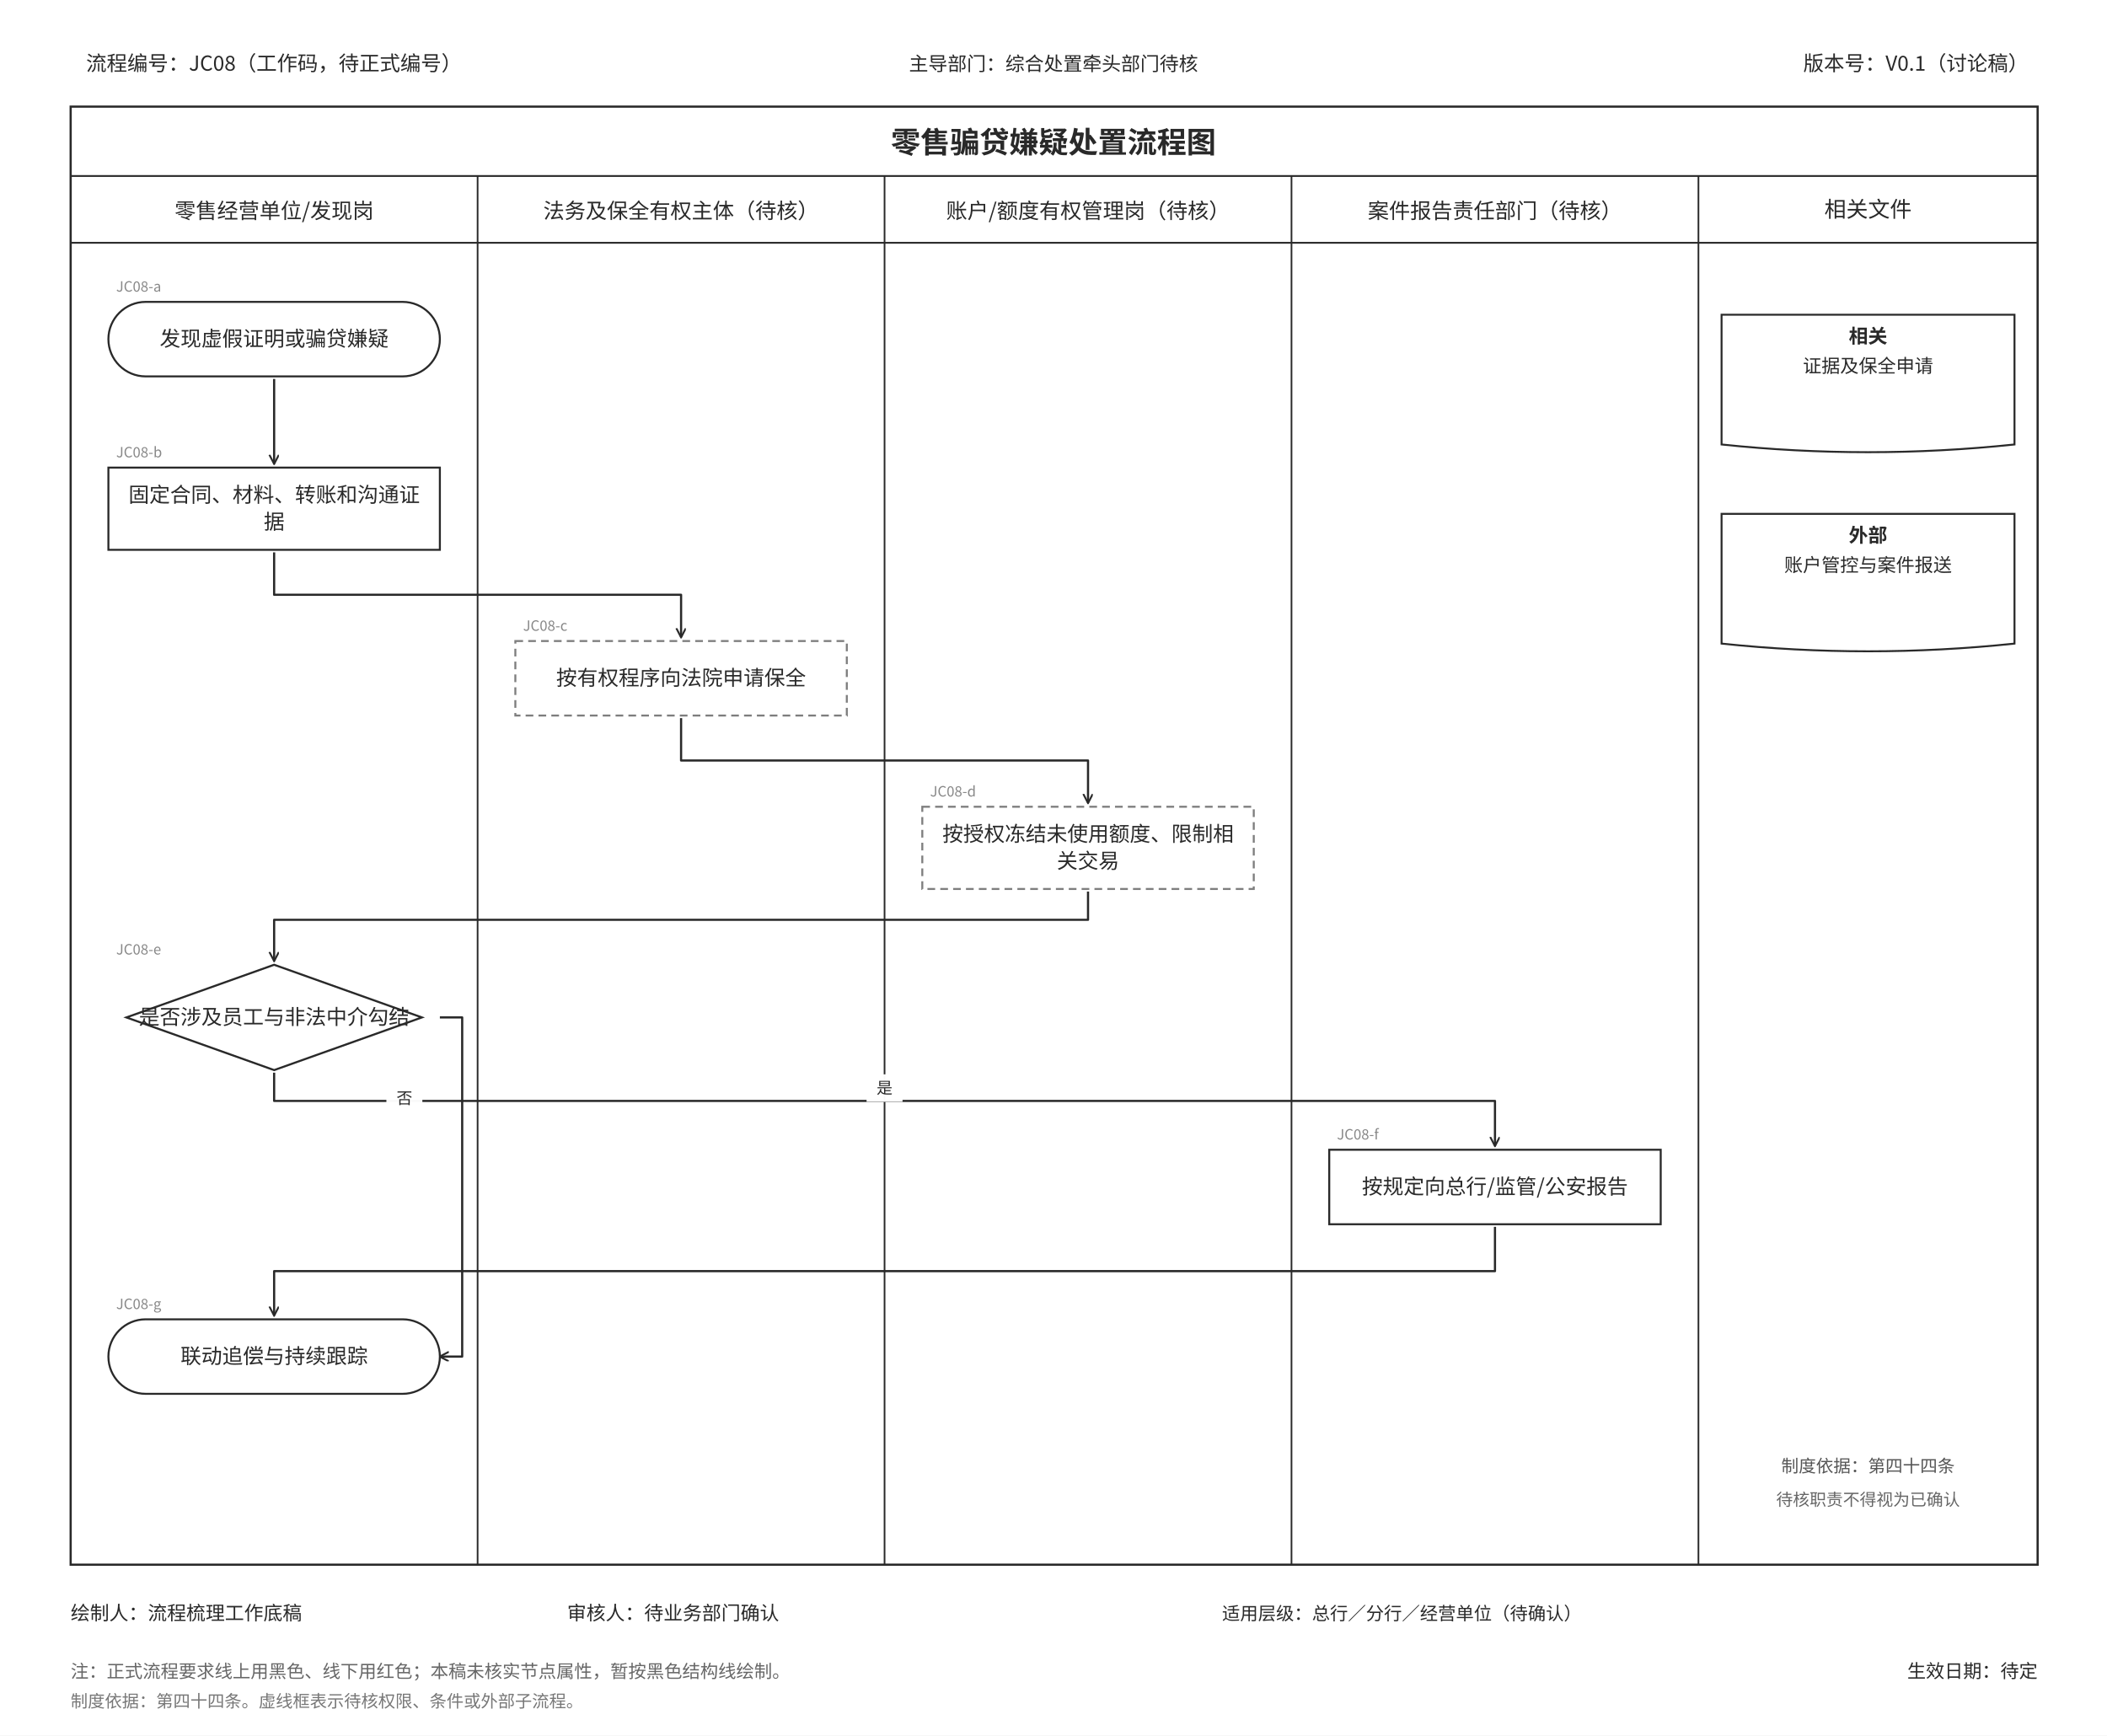
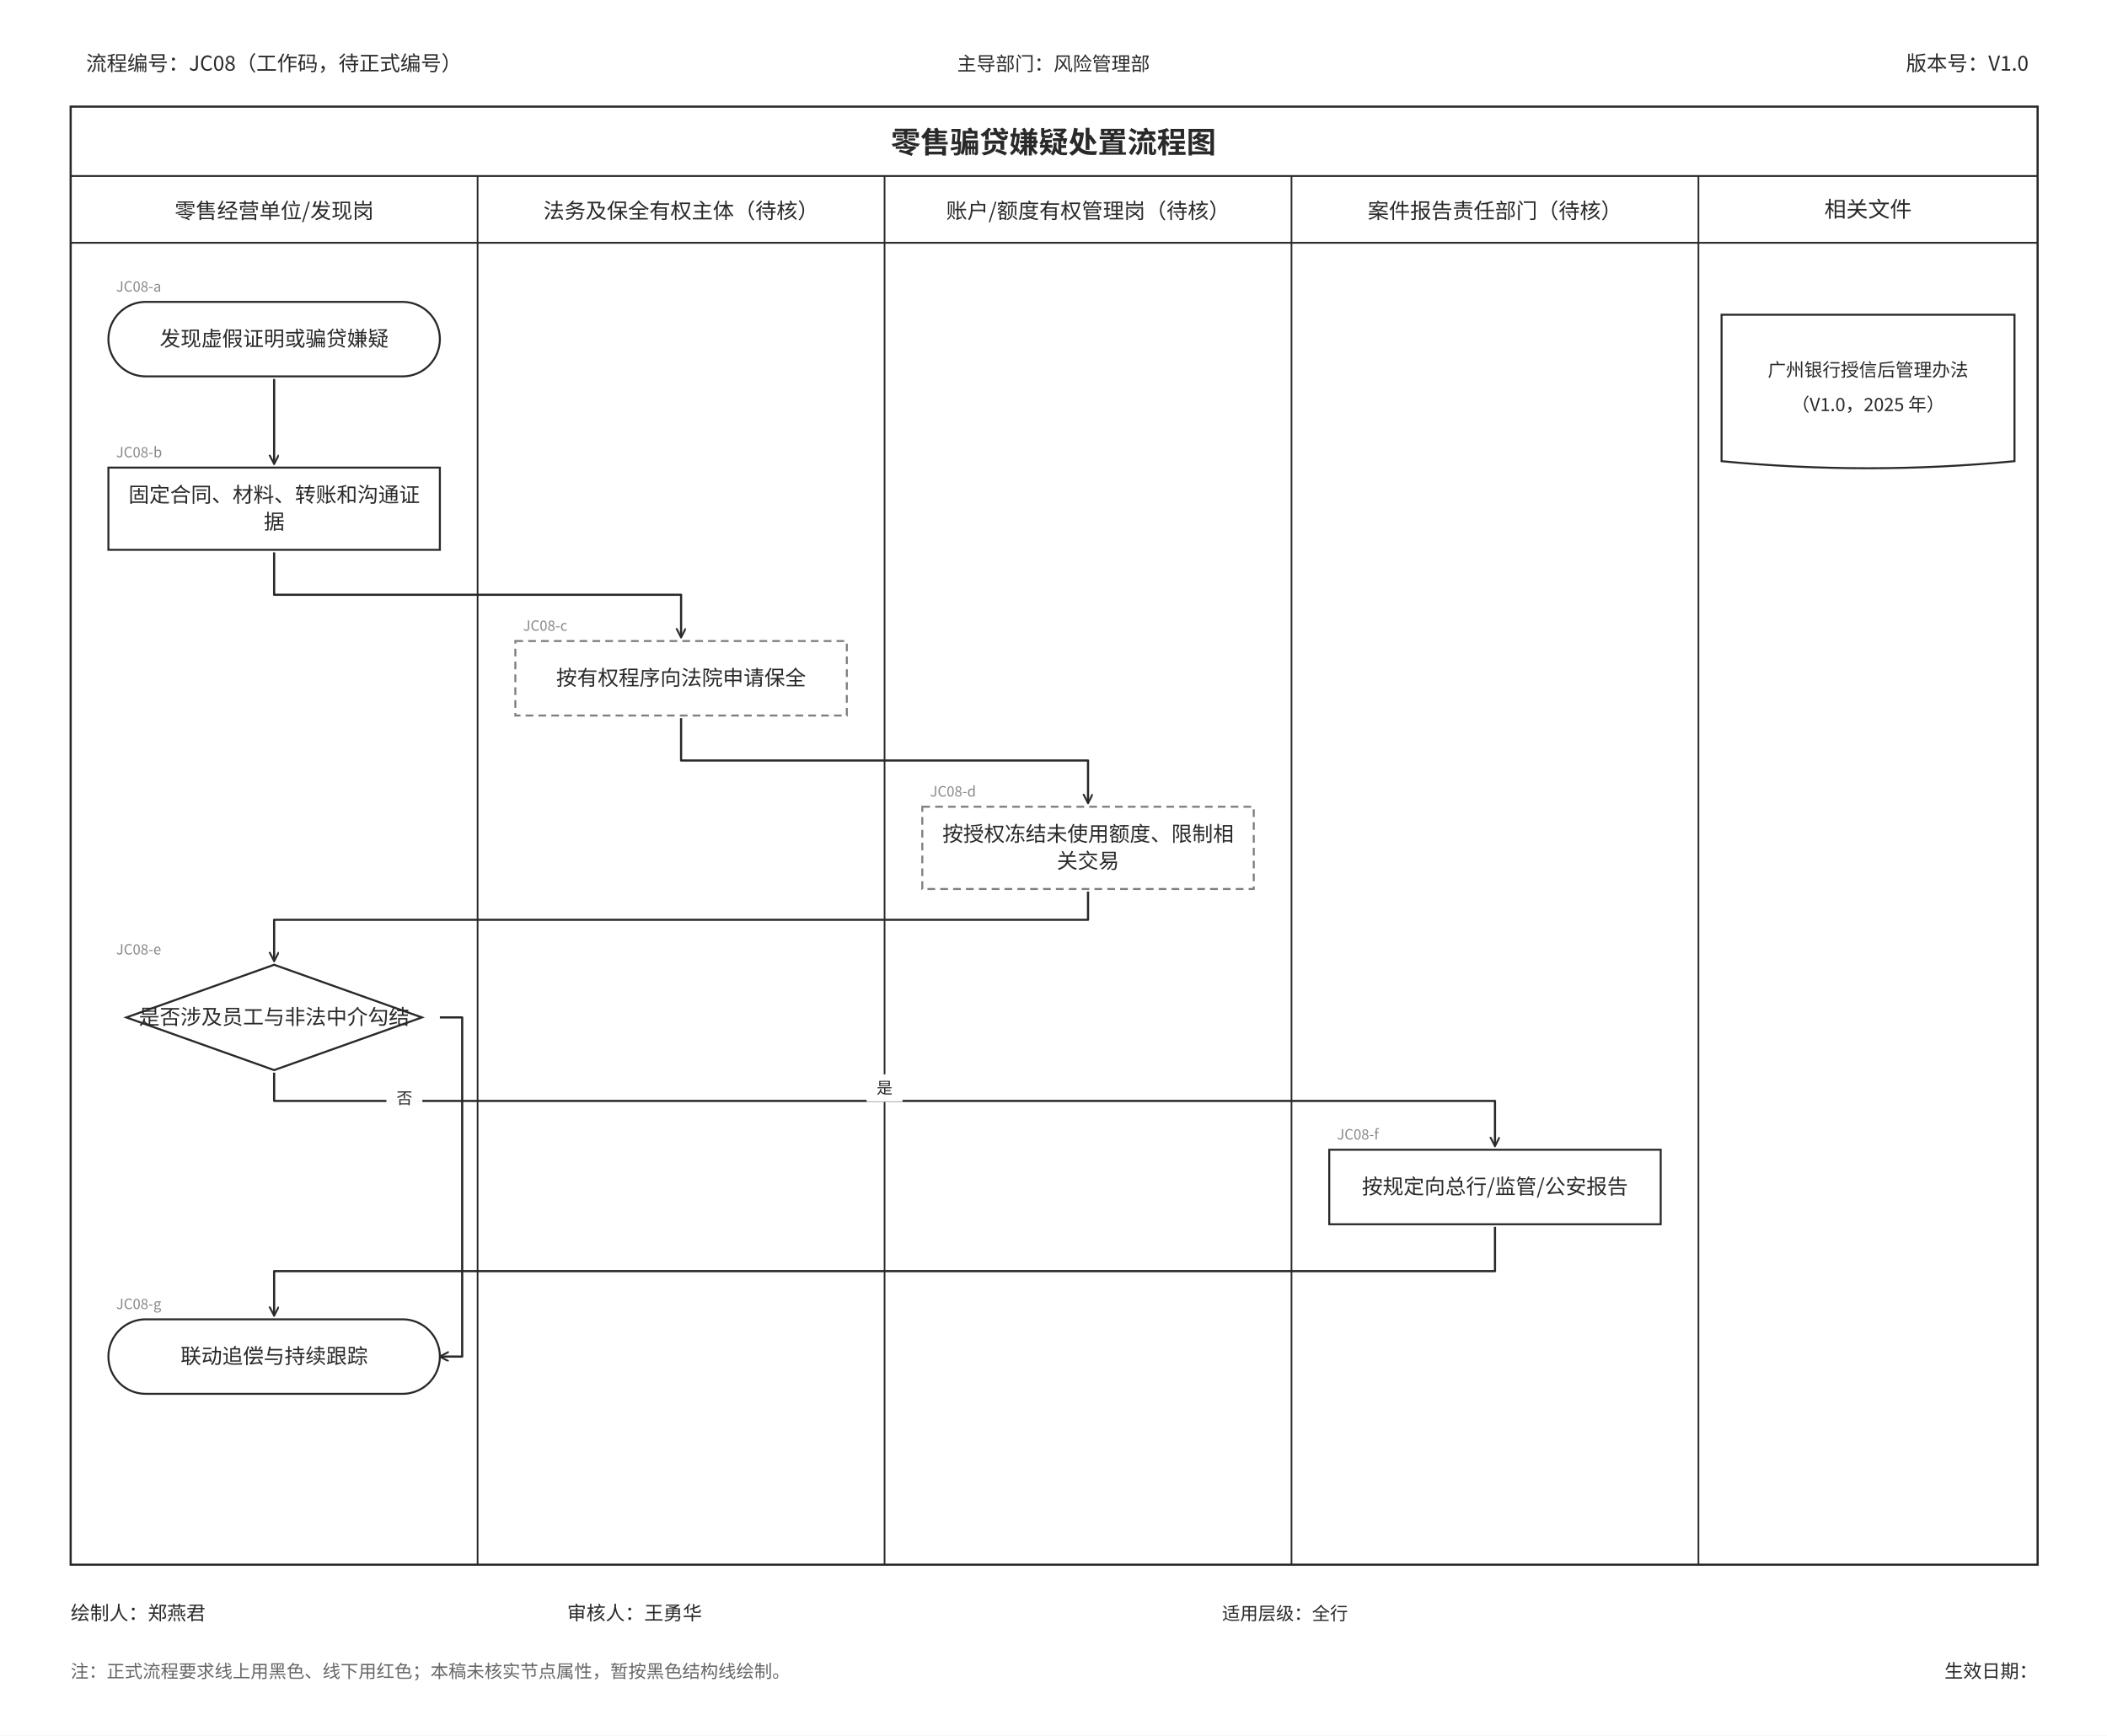
<svg xmlns="http://www.w3.org/2000/svg" width="1640" height="1351" viewBox="0 0 1640 1351">
  <defs>
    <marker id="arr" markerWidth="8" markerHeight="8" refX="7" refY="3.7" orient="auto" markerUnits="userSpaceOnUse">
      <path d="M0 0 L7.2 3.7 L0 7.4" stroke="#292929" stroke-width="1.45" fill="none" />
    </marker>
  </defs>
  <rect width="1640" height="1351" fill="white" />
  <text x="67.0" y="55.0" font-family="Noto Sans CJK SC,Microsoft YaHei,sans-serif" font-size="16" font-weight="400" fill="#292929" text-anchor="start">流程编号：JC08（工作码，待正式编号）</text>
-   <text x="820.0" y="55.0" font-family="Noto Sans CJK SC,Microsoft YaHei,sans-serif" font-size="15" font-weight="400" fill="#292929" text-anchor="middle">主导部门：综合处置牵头部门待核</text>
-   <text x="1579.0" y="55.0" font-family="Noto Sans CJK SC,Microsoft YaHei,sans-serif" font-size="16" font-weight="400" fill="#292929" text-anchor="end">版本号：V0.1（讨论稿）</text>
+   <text x="820.0" y="55.0" font-family="Noto Sans CJK SC,Microsoft YaHei,sans-serif" font-size="15" font-weight="400" fill="#292929" text-anchor="middle">主导部门：风险管理部</text>
+   <text x="1579.0" y="55.0" font-family="Noto Sans CJK SC,Microsoft YaHei,sans-serif" font-size="16" font-weight="400" fill="#292929" text-anchor="end">版本号：V1.0</text>
  <rect x="55" y="83" width="1531" height="1135" fill="white" stroke="#292929" stroke-width="1.7" />
  <path d="M 55 137 H 1586 M 55 189 H 1586" stroke="#292929" stroke-width="1.4" fill="none" />
  <text x="820.0" y="119.0" font-family="Noto Sans CJK SC,Microsoft YaHei,sans-serif" font-size="23" font-weight="600" fill="#292929" text-anchor="middle">零售骗贷嫌疑处置流程图</text>
  <text x="213.4" y="170.0" font-family="Noto Sans CJK SC,Microsoft YaHei,sans-serif" font-size="16.5" font-weight="400" fill="#292929" text-anchor="middle">零售经营单位/发现岗</text>
  <line x1="371.75" y1="137" x2="371.75" y2="1218" stroke="#292929" stroke-width="1.3" />
  <text x="530.1" y="170.0" font-family="Noto Sans CJK SC,Microsoft YaHei,sans-serif" font-size="16.5" font-weight="400" fill="#292929" text-anchor="middle">法务及保全有权主体（待核）</text>
  <line x1="688.5" y1="137" x2="688.5" y2="1218" stroke="#292929" stroke-width="1.3" />
  <text x="846.9" y="170.0" font-family="Noto Sans CJK SC,Microsoft YaHei,sans-serif" font-size="16.5" font-weight="400" fill="#292929" text-anchor="middle">账户/额度有权管理岗（待核）</text>
  <line x1="1005.25" y1="137" x2="1005.25" y2="1218" stroke="#292929" stroke-width="1.3" />
  <text x="1163.6" y="170.0" font-family="Noto Sans CJK SC,Microsoft YaHei,sans-serif" font-size="16.5" font-weight="400" fill="#292929" text-anchor="middle">案件报告责任部门（待核）</text>
  <line x1="1322" y1="137" x2="1322" y2="1218" stroke="#292929" stroke-width="1.3" />
  <text x="1454.0" y="169.0" font-family="Noto Sans CJK SC,Microsoft YaHei,sans-serif" font-size="17" font-weight="400" fill="#292929" text-anchor="middle">相关文件</text>
-   <path d="M 1340 245 L 1568 245 L 1568 346 Q 1454 358 1340 346 Z" fill="white" stroke="#292929" stroke-width="1.5" />
-   <text x="1454.0" y="267.0" font-family="Noto Sans CJK SC,Microsoft YaHei,sans-serif" font-size="15" font-weight="600" fill="#292929" text-anchor="middle">相关</text>
-   <text x="1454.0" y="290.0" font-family="Noto Sans CJK SC,Microsoft YaHei,sans-serif" font-size="14.5" font-weight="400" fill="#292929" text-anchor="middle">证据及保全申请</text>
-   <path d="M 1340 400 L 1568 400 L 1568 501 Q 1454 513 1340 501 Z" fill="white" stroke="#292929" stroke-width="1.5" />
-   <text x="1454.0" y="422.0" font-family="Noto Sans CJK SC,Microsoft YaHei,sans-serif" font-size="15" font-weight="600" fill="#292929" text-anchor="middle">外部</text>
-   <text x="1454.0" y="445.0" font-family="Noto Sans CJK SC,Microsoft YaHei,sans-serif" font-size="14.5" font-weight="400" fill="#292929" text-anchor="middle">账户管控与案件报送</text>
+   <path d="M 1340.0 245.0 L 1568.0 245.0 L 1568.0 359.0 Q 1454.0 370.0 1340.0 359.0 Z" fill="white" stroke="#292929" stroke-width="1.55" />
+   <text x="1454.0" y="293.0" font-family="Noto Sans CJK SC,Microsoft YaHei,sans-serif" font-size="14.2" font-weight="400" fill="#292929" text-anchor="middle">广州银行授信后管理办法</text>
+   <text x="1454.0" y="320.0" font-family="Noto Sans CJK SC,Microsoft YaHei,sans-serif" font-size="14.2" font-weight="400" fill="#292929" text-anchor="middle">（V1.0，2025 年）</text>
  <path d="M 213.375 295 V 361" fill="none" stroke="#292929" stroke-width="1.7" stroke-linejoin="round" marker-end="url(#arr)" />
  <path d="M 213.375 430 V 463 H 530.125 V 496" fill="none" stroke="#292929" stroke-width="1.7" stroke-linejoin="round" marker-end="url(#arr)" />
  <path d="M 530.125 559 V 592 H 846.875 V 625" fill="none" stroke="#292929" stroke-width="1.7" stroke-linejoin="round" marker-end="url(#arr)" />
  <path d="M 846.875 694 V 716 H 213.375 V 748" fill="none" stroke="#292929" stroke-width="1.7" stroke-linejoin="round" marker-end="url(#arr)" />
  <path d="M 213.375 835 V 857 H 1163.625 V 892" fill="none" stroke="#292929" stroke-width="1.7" stroke-linejoin="round" marker-end="url(#arr)" />
  <path d="M 342.375 792 H 359.75 V 1056 H 342.375" fill="none" stroke="#292929" stroke-width="1.7" stroke-linejoin="round" marker-end="url(#arr)" />
  <path d="M 1163.625 955 V 989.5 H 213.375 V 1024" fill="none" stroke="#292929" stroke-width="1.7" stroke-linejoin="round" marker-end="url(#arr)" />
  <rect x="674.5" y="836.3" width="28" height="21.4" fill="white" opacity=".97" />
  <text x="688.5" y="851.3" font-family="Noto Sans CJK SC,Microsoft YaHei,sans-serif" font-size="12.4" font-weight="400" fill="#292929" text-anchor="middle">是</text>
  <rect x="300.75" y="844.3" width="28" height="21.4" fill="white" opacity=".97" />
  <text x="314.8" y="859.3" font-family="Noto Sans CJK SC,Microsoft YaHei,sans-serif" font-size="12.4" font-weight="400" fill="#292929" text-anchor="middle">否</text>
  <rect x="84.375" y="235" width="258" height="58" rx="29" fill="white" stroke="#292929" stroke-width="1.55" />
  <text x="213.4" y="269.4" font-family="Noto Sans CJK SC,Microsoft YaHei,sans-serif" font-size="16.2" font-weight="400" fill="#292929" text-anchor="middle">发现虚假证明或骗贷嫌疑</text>
  <text x="90.4" y="227.0" font-family="Noto Sans CJK SC,Microsoft YaHei,sans-serif" font-size="11" font-weight="400" fill="#888" text-anchor="start">JC08-a</text>
  <rect x="84.375" y="364" width="258" height="64" rx="0" fill="white" stroke="#292929" stroke-width="1.55" />
  <text x="213.4" y="390.9" font-family="Noto Sans CJK SC,Microsoft YaHei,sans-serif" font-size="16.2" font-weight="400" fill="#292929" text-anchor="middle">固定合同、材料、转账和沟通证</text>
  <text x="213.4" y="411.9" font-family="Noto Sans CJK SC,Microsoft YaHei,sans-serif" font-size="16.2" font-weight="400" fill="#292929" text-anchor="middle">据</text>
  <text x="90.4" y="356.0" font-family="Noto Sans CJK SC,Microsoft YaHei,sans-serif" font-size="11" font-weight="400" fill="#888" text-anchor="start">JC08-b</text>
  <path d="M 213.375 751 L 328.375 792 L 213.375 833 L 98.375 792 Z" fill="white" stroke="#292929" stroke-width="1.6" />
  <text x="213.4" y="797.4" font-family="Noto Sans CJK SC,Microsoft YaHei,sans-serif" font-size="16.2" font-weight="400" fill="#292929" text-anchor="middle">是否涉及员工与非法中介勾结</text>
  <text x="90.4" y="743.0" font-family="Noto Sans CJK SC,Microsoft YaHei,sans-serif" font-size="11" font-weight="400" fill="#888" text-anchor="start">JC08-e</text>
  <rect x="84.375" y="1027" width="258" height="58" rx="29" fill="white" stroke="#292929" stroke-width="1.55" />
  <text x="213.4" y="1061.4" font-family="Noto Sans CJK SC,Microsoft YaHei,sans-serif" font-size="16.2" font-weight="400" fill="#292929" text-anchor="middle">联动追偿与持续跟踪</text>
  <text x="90.4" y="1019.0" font-family="Noto Sans CJK SC,Microsoft YaHei,sans-serif" font-size="11" font-weight="400" fill="#888" text-anchor="start">JC08-g</text>
  <rect x="401.125" y="499" width="258" height="58" rx="0" fill="white" stroke="#7e7e7e" stroke-width="1.55" stroke-dasharray="6 4" />
  <text x="530.1" y="533.4" font-family="Noto Sans CJK SC,Microsoft YaHei,sans-serif" font-size="16.2" font-weight="400" fill="#292929" text-anchor="middle">按有权程序向法院申请保全</text>
  <text x="407.1" y="491.0" font-family="Noto Sans CJK SC,Microsoft YaHei,sans-serif" font-size="11" font-weight="400" fill="#888" text-anchor="start">JC08-c</text>
  <rect x="717.875" y="628" width="258" height="64" rx="0" fill="white" stroke="#7e7e7e" stroke-width="1.55" stroke-dasharray="6 4" />
  <text x="846.9" y="654.9" font-family="Noto Sans CJK SC,Microsoft YaHei,sans-serif" font-size="16.2" font-weight="400" fill="#292929" text-anchor="middle">按授权冻结未使用额度、限制相</text>
  <text x="846.9" y="675.9" font-family="Noto Sans CJK SC,Microsoft YaHei,sans-serif" font-size="16.2" font-weight="400" fill="#292929" text-anchor="middle">关交易</text>
  <text x="723.9" y="620.0" font-family="Noto Sans CJK SC,Microsoft YaHei,sans-serif" font-size="11" font-weight="400" fill="#888" text-anchor="start">JC08-d</text>
  <rect x="1034.625" y="895" width="258" height="58" rx="0" fill="white" stroke="#292929" stroke-width="1.55" />
  <text x="1163.6" y="929.4" font-family="Noto Sans CJK SC,Microsoft YaHei,sans-serif" font-size="16.2" font-weight="400" fill="#292929" text-anchor="middle">按规定向总行/监管/公安报告</text>
  <text x="1040.6" y="887.0" font-family="Noto Sans CJK SC,Microsoft YaHei,sans-serif" font-size="11" font-weight="400" fill="#888" text-anchor="start">JC08-f</text>
-   <text x="1454.0" y="1146.0" font-family="Noto Sans CJK SC,Microsoft YaHei,sans-serif" font-size="13.5" font-weight="400" fill="#555" text-anchor="middle">制度依据：第四十四条</text>
-   <text x="1454.0" y="1172.0" font-family="Noto Sans CJK SC,Microsoft YaHei,sans-serif" font-size="13" font-weight="400" fill="#666" text-anchor="middle">待核职责不得视为已确认</text>
-   <text x="55.0" y="1261.0" font-family="Noto Sans CJK SC,Microsoft YaHei,sans-serif" font-size="15" font-weight="400" fill="#292929" text-anchor="start">绘制人：流程梳理工作底稿</text>
-   <text x="441.4" y="1261.0" font-family="Noto Sans CJK SC,Microsoft YaHei,sans-serif" font-size="15" font-weight="400" fill="#292929" text-anchor="start">审核人：待业务部门确认</text>
-   <text x="951.2" y="1261.0" font-family="Noto Sans CJK SC,Microsoft YaHei,sans-serif" font-size="14" font-weight="400" fill="#292929" text-anchor="start">适用层级：总行／分行／经营单位（待确认）</text>
+   <text x="55.0" y="1261.0" font-family="Noto Sans CJK SC,Microsoft YaHei,sans-serif" font-size="15" font-weight="400" fill="#292929" text-anchor="start">绘制人：郑燕君</text>
+   <text x="441.4" y="1261.0" font-family="Noto Sans CJK SC,Microsoft YaHei,sans-serif" font-size="15" font-weight="400" fill="#292929" text-anchor="start">审核人：王勇华</text>
+   <text x="951.2" y="1261.0" font-family="Noto Sans CJK SC,Microsoft YaHei,sans-serif" font-size="14" font-weight="400" fill="#292929" text-anchor="start">适用层级：全行</text>
  <text x="55.0" y="1306.0" font-family="Noto Sans CJK SC,Microsoft YaHei,sans-serif" font-size="14" font-weight="400" fill="#666" text-anchor="start">注：正式流程要求线上用黑色、线下用红色；本稿未核实节点属性，暂按黑色结构线绘制。</text>
-   <text x="1586.0" y="1306.0" font-family="Noto Sans CJK SC,Microsoft YaHei,sans-serif" font-size="14.5" font-weight="400" fill="#292929" text-anchor="end">生效日期：待定</text>
-   <text x="55.0" y="1329.0" font-family="Noto Sans CJK SC,Microsoft YaHei,sans-serif" font-size="13.3" font-weight="400" fill="#777" text-anchor="start">制度依据：第四十四条。虚线框表示待核权限、条件或外部子流程。</text>
+   <text x="1586.0" y="1306.0" font-family="Noto Sans CJK SC,Microsoft YaHei,sans-serif" font-size="14.5" font-weight="400" fill="#292929" text-anchor="end">生效日期：</text>
</svg>
